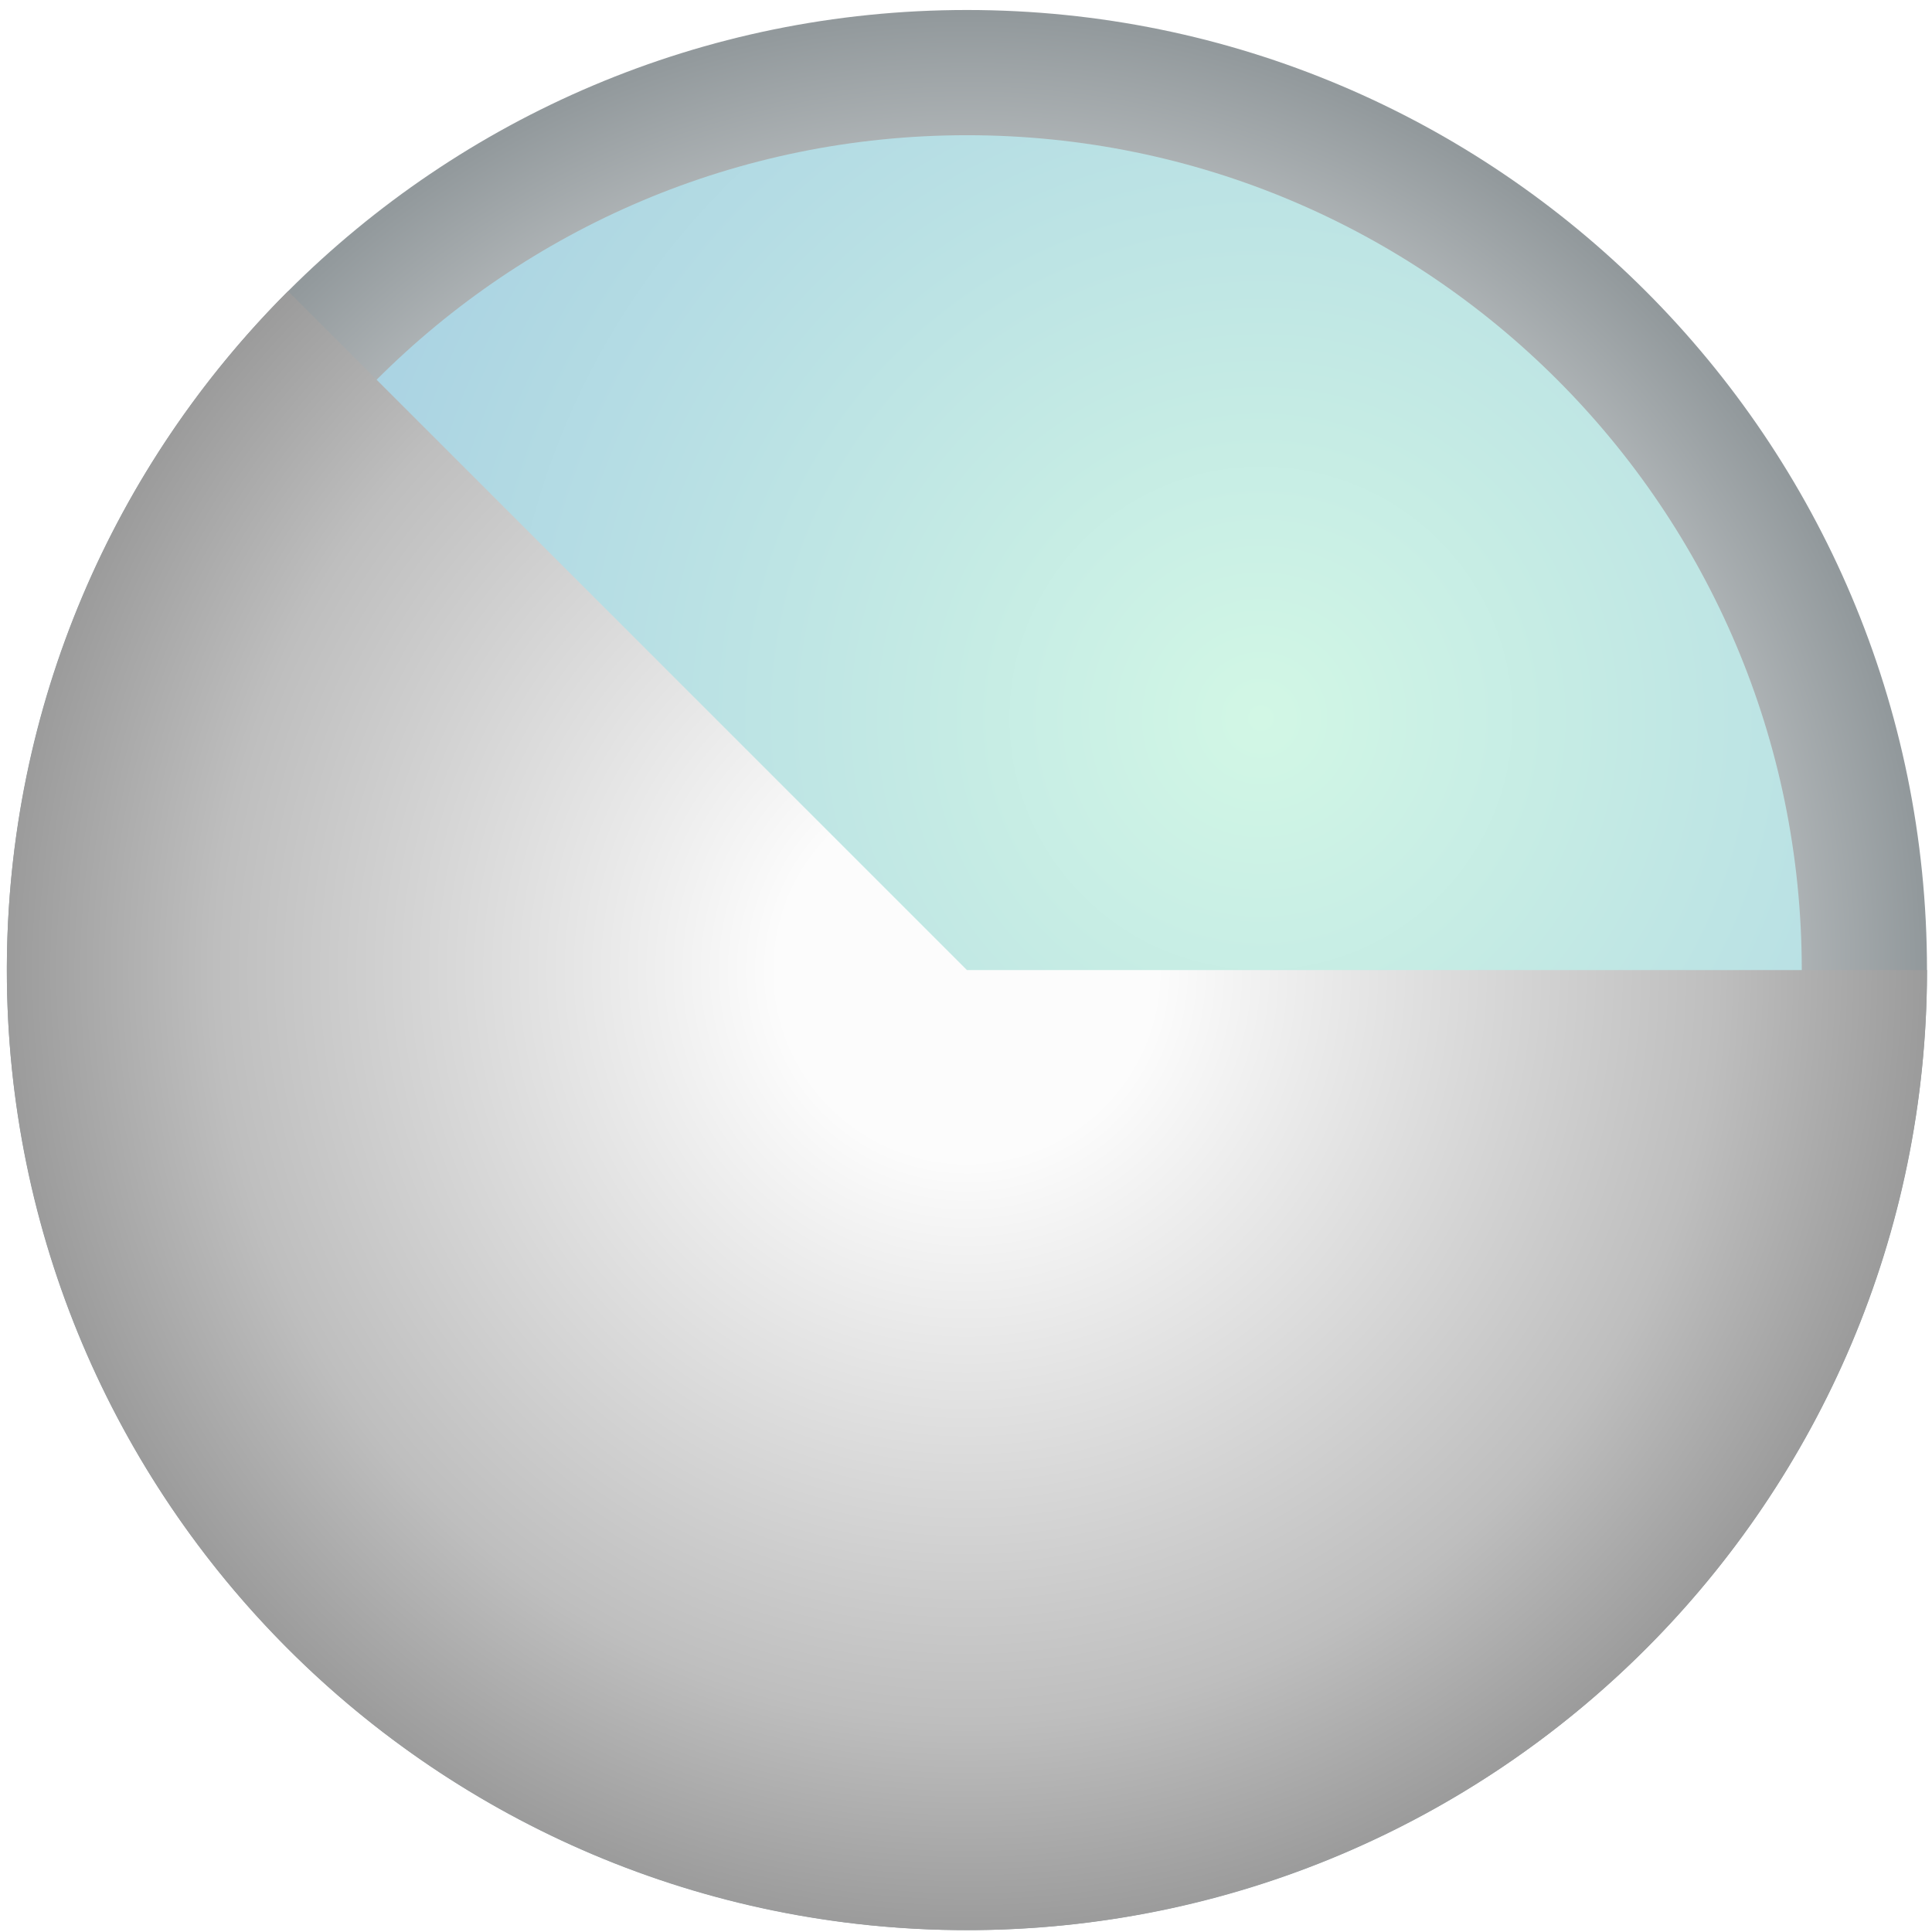
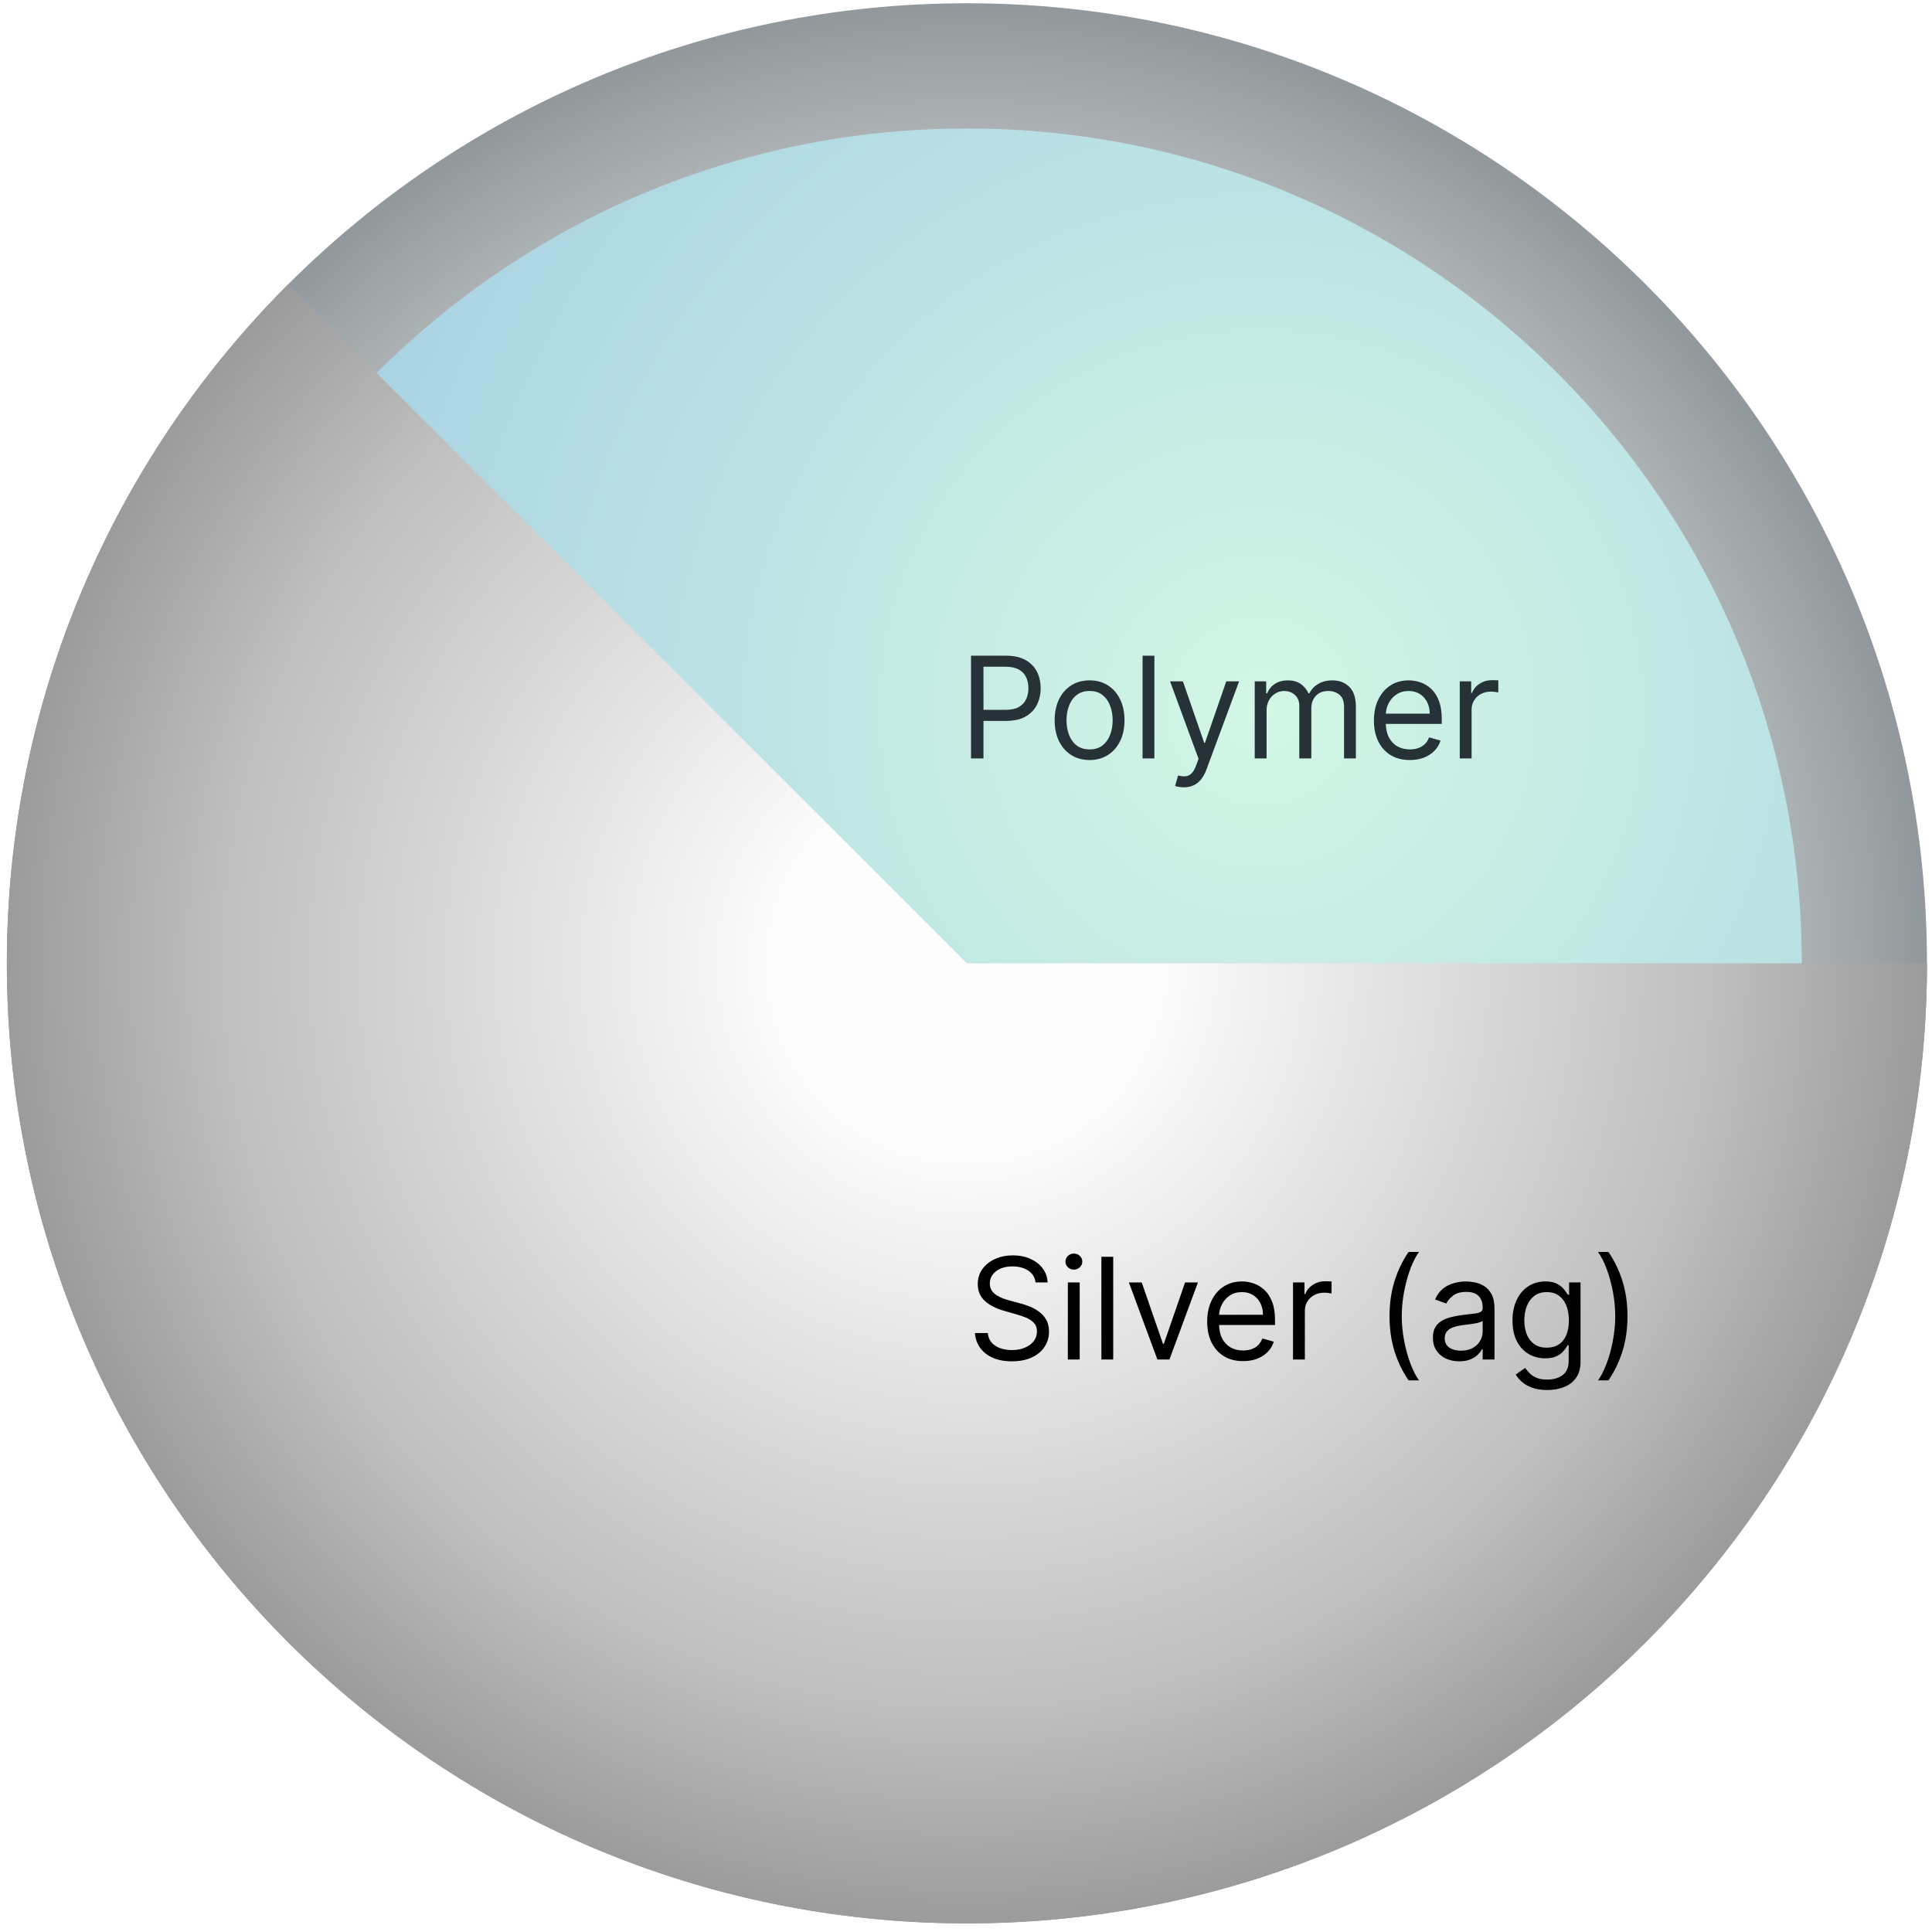
<svg xmlns="http://www.w3.org/2000/svg" width="163" height="163" viewBox="0 0 163 163" fill="none">
-   <circle cx="81.578" cy="81.843" r="81" fill="url(#paint0_radial_30_148)" />
-   <circle cx="81.578" cy="81.843" r="70.435" fill="url(#paint1_radial_30_148)" />
-   <path d="M162.578 81.843C162.578 95.163 159.293 108.278 153.014 120.026C146.734 131.774 137.655 141.791 126.579 149.192C115.504 156.592 102.774 161.147 89.517 162.453C76.261 163.758 62.887 161.775 50.581 156.677C38.274 151.579 27.415 143.526 18.964 133.229C10.514 122.932 4.733 110.71 2.135 97.645C-0.464 84.581 0.199 71.077 4.066 58.33C7.933 45.583 14.883 33.986 24.302 24.567L81.578 81.843H162.578Z" fill="url(#paint2_radial_30_148)" />
+   <circle cx="81.578" cy="81.274" r="81" fill="url(#paint0_radial_666_3526)" />
+   <circle cx="81.578" cy="81.274" r="70.435" fill="url(#paint1_radial_666_3526)" />
+   <path d="M162.578 81.274C162.578 94.595 159.293 107.71 153.014 119.458C146.734 131.205 137.655 141.223 126.579 148.623C115.504 156.024 102.774 160.579 89.517 161.884C76.261 163.19 62.887 161.206 50.581 156.109C38.274 151.011 27.415 142.957 18.964 132.66C10.514 122.363 4.733 110.141 2.135 97.077C-0.464 84.012 0.199 70.508 4.066 57.761C7.933 45.014 14.883 33.418 24.302 23.999L81.578 81.274H162.578Z" fill="url(#paint2_radial_666_3526)" />
+   <path d="M81.924 63.987V55.319H84.853C85.533 55.319 86.089 55.441 86.52 55.687C86.955 55.929 87.277 56.258 87.486 56.673C87.694 57.088 87.799 57.551 87.799 58.061C87.799 58.572 87.694 59.036 87.486 59.454C87.28 59.872 86.961 60.205 86.529 60.453C86.097 60.699 85.544 60.821 84.87 60.821H82.77V59.89H84.836C85.302 59.89 85.675 59.81 85.958 59.649C86.24 59.488 86.444 59.271 86.571 58.997C86.701 58.72 86.766 58.408 86.766 58.061C86.766 57.714 86.701 57.404 86.571 57.13C86.444 56.856 86.238 56.642 85.953 56.487C85.668 56.329 85.29 56.25 84.819 56.25H82.974V63.987H81.924ZM91.926 64.123C91.339 64.123 90.824 63.983 90.381 63.704C89.941 63.424 89.596 63.033 89.348 62.531C89.103 62.029 88.98 61.442 88.98 60.77C88.98 60.093 89.103 59.502 89.348 58.997C89.596 58.492 89.941 58.099 90.381 57.82C90.824 57.541 91.339 57.401 91.926 57.401C92.513 57.401 93.026 57.541 93.466 57.82C93.909 58.099 94.254 58.492 94.499 58.997C94.748 59.502 94.872 60.093 94.872 60.77C94.872 61.442 94.748 62.029 94.499 62.531C94.254 63.033 93.909 63.424 93.466 63.704C93.026 63.983 92.513 64.123 91.926 64.123ZM91.926 63.225C92.372 63.225 92.738 63.111 93.026 62.883C93.314 62.654 93.527 62.353 93.665 61.981C93.804 61.608 93.873 61.205 93.873 60.77C93.873 60.336 93.804 59.931 93.665 59.556C93.527 59.18 93.314 58.877 93.026 58.646C92.738 58.414 92.372 58.298 91.926 58.298C91.48 58.298 91.113 58.414 90.825 58.646C90.537 58.877 90.324 59.18 90.186 59.556C90.048 59.931 89.979 60.336 89.979 60.77C89.979 61.205 90.048 61.608 90.186 61.981C90.324 62.353 90.537 62.654 90.825 62.883C91.113 63.111 91.48 63.225 91.926 63.225ZM97.395 55.319V63.987H96.397V55.319H97.395ZM99.868 66.425C99.699 66.425 99.548 66.411 99.416 66.383C99.283 66.358 99.191 66.332 99.141 66.307L99.394 65.426C99.637 65.489 99.852 65.511 100.038 65.494C100.224 65.477 100.389 65.394 100.533 65.244C100.68 65.098 100.814 64.859 100.935 64.529L101.121 64.021L98.717 57.486H99.801L101.595 62.667H101.663L103.458 57.486H104.541L101.782 64.935C101.658 65.271 101.504 65.549 101.32 65.769C101.137 65.992 100.924 66.157 100.681 66.264C100.441 66.372 100.17 66.425 99.868 66.425ZM105.86 63.987V57.486H106.825V58.502H106.91C107.045 58.155 107.264 57.885 107.566 57.693C107.868 57.498 108.23 57.401 108.654 57.401C109.083 57.401 109.439 57.498 109.724 57.693C110.012 57.885 110.237 58.155 110.397 58.502H110.465C110.632 58.166 110.881 57.899 111.214 57.702C111.547 57.501 111.947 57.401 112.412 57.401C112.994 57.401 113.469 57.583 113.839 57.947C114.208 58.308 114.393 58.871 114.393 59.636V63.987H113.394V59.636C113.394 59.156 113.263 58.813 113.001 58.608C112.738 58.401 112.429 58.298 112.074 58.298C111.617 58.298 111.262 58.437 111.011 58.713C110.76 58.987 110.635 59.334 110.635 59.755V63.987H109.619V59.534C109.619 59.165 109.499 58.867 109.259 58.641C109.019 58.413 108.71 58.298 108.332 58.298C108.072 58.298 107.83 58.368 107.604 58.506C107.381 58.644 107.2 58.836 107.062 59.081C106.927 59.324 106.859 59.605 106.859 59.924V63.987H105.86ZM118.946 64.123C118.319 64.123 117.779 63.984 117.324 63.708C116.873 63.429 116.524 63.039 116.279 62.54C116.036 62.037 115.915 61.453 115.915 60.787C115.915 60.121 116.036 59.534 116.279 59.026C116.524 58.516 116.866 58.118 117.303 57.833C117.743 57.545 118.257 57.401 118.844 57.401C119.183 57.401 119.517 57.458 119.847 57.57C120.177 57.683 120.478 57.867 120.749 58.121C121.02 58.372 121.235 58.705 121.396 59.12C121.557 59.534 121.638 60.045 121.638 60.652V61.075H116.626V60.212H120.622C120.622 59.845 120.548 59.517 120.402 59.23C120.258 58.942 120.052 58.715 119.784 58.548C119.518 58.382 119.205 58.298 118.844 58.298C118.446 58.298 118.102 58.397 117.811 58.595C117.523 58.789 117.302 59.043 117.147 59.357C116.991 59.67 116.914 60.006 116.914 60.364V60.94C116.914 61.431 116.998 61.847 117.168 62.188C117.34 62.527 117.578 62.785 117.883 62.963C118.188 63.138 118.542 63.225 118.946 63.225C119.208 63.225 119.445 63.189 119.657 63.115C119.871 63.039 120.056 62.926 120.211 62.777C120.366 62.624 120.486 62.435 120.571 62.209L121.536 62.48C121.434 62.808 121.264 63.096 121.024 63.344C120.784 63.589 120.488 63.781 120.135 63.92C119.782 64.055 119.386 64.123 118.946 64.123ZM123.157 63.987V57.486H124.122V58.468H124.19C124.308 58.146 124.523 57.885 124.833 57.685C125.144 57.484 125.494 57.384 125.883 57.384C125.956 57.384 126.048 57.386 126.158 57.388C126.268 57.391 126.351 57.395 126.408 57.401V58.417C126.374 58.408 126.296 58.396 126.175 58.379C126.057 58.359 125.931 58.349 125.798 58.349C125.482 58.349 125.2 58.416 124.952 58.548C124.706 58.678 124.512 58.859 124.368 59.09C124.227 59.319 124.156 59.58 124.156 59.873V63.987H123.157Z" fill="#263238" />
+   <path d="M87.368 108.199C87.318 107.77 87.112 107.437 86.751 107.2C86.389 106.963 85.946 106.844 85.421 106.844C85.038 106.844 84.702 106.907 84.414 107.031C84.129 107.155 83.906 107.326 83.745 107.543C83.587 107.76 83.508 108.007 83.508 108.284C83.508 108.515 83.563 108.714 83.673 108.88C83.786 109.044 83.93 109.181 84.105 109.291C84.28 109.398 84.463 109.487 84.655 109.558C84.847 109.625 85.024 109.68 85.184 109.723L86.065 109.96C86.291 110.019 86.542 110.101 86.818 110.205C87.098 110.31 87.364 110.452 87.618 110.633C87.875 110.811 88.087 111.039 88.253 111.318C88.42 111.598 88.503 111.941 88.503 112.347C88.503 112.815 88.38 113.239 88.135 113.617C87.892 113.995 87.536 114.296 87.068 114.518C86.602 114.741 86.037 114.853 85.371 114.853C84.75 114.853 84.212 114.753 83.758 114.552C83.306 114.352 82.951 114.073 82.691 113.714C82.435 113.356 82.289 112.94 82.255 112.466H83.339C83.367 112.793 83.477 113.064 83.669 113.278C83.864 113.49 84.109 113.648 84.406 113.752C84.705 113.854 85.026 113.905 85.371 113.905C85.771 113.905 86.131 113.84 86.45 113.71C86.769 113.577 87.021 113.394 87.208 113.16C87.394 112.923 87.487 112.646 87.487 112.33C87.487 112.042 87.407 111.808 87.246 111.627C87.085 111.447 86.873 111.3 86.611 111.187C86.348 111.074 86.065 110.976 85.76 110.891L84.693 110.586C84.016 110.391 83.48 110.114 83.085 109.752C82.69 109.391 82.492 108.918 82.492 108.334C82.492 107.849 82.624 107.426 82.886 107.065C83.151 106.701 83.507 106.418 83.953 106.218C84.401 106.015 84.902 105.913 85.455 105.913C86.014 105.913 86.511 106.013 86.945 106.214C87.38 106.411 87.724 106.682 87.978 107.026C88.235 107.371 88.37 107.762 88.384 108.199H87.368ZM90.093 114.7V108.199H91.092V114.7H90.093ZM90.601 107.115C90.407 107.115 90.239 107.049 90.098 106.916C89.959 106.784 89.89 106.624 89.89 106.438C89.89 106.252 89.959 106.092 90.098 105.96C90.239 105.827 90.407 105.761 90.601 105.761C90.796 105.761 90.963 105.827 91.101 105.96C91.242 106.092 91.312 106.252 91.312 106.438C91.312 106.624 91.242 106.784 91.101 106.916C90.963 107.049 90.796 107.115 90.601 107.115ZM93.921 106.032V114.7H92.922V106.032H93.921ZM101.067 108.199L98.663 114.7H97.647L95.243 108.199H96.326L98.121 113.38H98.189L99.983 108.199H101.067ZM104.878 114.836C104.252 114.836 103.712 114.698 103.257 114.421C102.806 114.142 102.457 113.752 102.212 113.253C101.969 112.751 101.848 112.166 101.848 111.5C101.848 110.835 101.969 110.248 102.212 109.74C102.457 109.229 102.799 108.831 103.236 108.546C103.676 108.258 104.19 108.114 104.777 108.114C105.115 108.114 105.45 108.171 105.78 108.284C106.11 108.396 106.411 108.58 106.682 108.834C106.952 109.085 107.168 109.418 107.329 109.833C107.49 110.248 107.57 110.758 107.57 111.365V111.788H102.559V110.925H106.555C106.555 110.558 106.481 110.231 106.334 109.943C106.191 109.655 105.985 109.428 105.716 109.261C105.451 109.095 105.138 109.012 104.777 109.012C104.379 109.012 104.035 109.11 103.744 109.308C103.456 109.503 103.235 109.757 103.079 110.07C102.924 110.383 102.847 110.719 102.847 111.077V111.653C102.847 112.144 102.931 112.56 103.101 112.902C103.273 113.24 103.511 113.498 103.816 113.676C104.121 113.851 104.475 113.939 104.878 113.939C105.141 113.939 105.378 113.902 105.589 113.828C105.804 113.752 105.989 113.639 106.144 113.49C106.299 113.337 106.419 113.148 106.504 112.923L107.469 113.194C107.367 113.521 107.197 113.809 106.957 114.057C106.717 114.303 106.421 114.494 106.068 114.633C105.715 114.768 105.319 114.836 104.878 114.836ZM109.09 114.7V108.199H110.055V109.181H110.123C110.241 108.859 110.456 108.598 110.766 108.398C111.077 108.198 111.426 108.097 111.816 108.097C111.889 108.097 111.981 108.099 112.091 108.102C112.201 108.104 112.284 108.109 112.341 108.114V109.13C112.307 109.122 112.229 109.109 112.108 109.092C111.989 109.072 111.864 109.062 111.731 109.062C111.415 109.062 111.133 109.129 110.885 109.261C110.639 109.391 110.444 109.572 110.301 109.803C110.159 110.032 110.089 110.293 110.089 110.586V114.7H109.09ZM117.233 111.043C117.233 109.977 117.371 108.996 117.648 108.102C117.927 107.204 118.325 106.379 118.841 105.625H119.722C119.518 105.905 119.328 106.249 119.15 106.658C118.975 107.065 118.821 107.512 118.689 108C118.556 108.485 118.452 108.988 118.376 109.507C118.302 110.026 118.266 110.538 118.266 111.043C118.266 111.715 118.33 112.396 118.46 113.088C118.59 113.779 118.765 114.421 118.985 115.014C119.205 115.606 119.451 116.089 119.722 116.461H118.841C118.325 115.708 117.927 114.884 117.648 113.989C117.371 113.092 117.233 112.11 117.233 111.043ZM123.109 114.853C122.697 114.853 122.323 114.775 121.987 114.62C121.651 114.462 121.385 114.235 121.187 113.939C120.99 113.639 120.891 113.278 120.891 112.855C120.891 112.482 120.964 112.181 121.111 111.949C121.258 111.715 121.454 111.532 121.699 111.399C121.945 111.266 122.216 111.167 122.512 111.103C122.811 111.035 123.112 110.981 123.414 110.942C123.809 110.891 124.129 110.853 124.374 110.827C124.623 110.799 124.803 110.753 124.916 110.688C125.032 110.623 125.09 110.51 125.09 110.349V110.315C125.09 109.898 124.976 109.573 124.747 109.342C124.521 109.11 124.178 108.995 123.718 108.995C123.241 108.995 122.868 109.099 122.597 109.308C122.326 109.517 122.135 109.74 122.025 109.977L121.077 109.638C121.246 109.243 121.472 108.935 121.754 108.715C122.039 108.492 122.35 108.337 122.686 108.25C123.024 108.159 123.357 108.114 123.685 108.114C123.893 108.114 124.133 108.14 124.404 108.19C124.678 108.238 124.942 108.339 125.196 108.491C125.452 108.643 125.665 108.873 125.835 109.181C126.004 109.489 126.089 109.9 126.089 110.417V114.7H125.09V113.82H125.039C124.971 113.961 124.858 114.112 124.7 114.273C124.542 114.434 124.332 114.571 124.07 114.684C123.807 114.796 123.487 114.853 123.109 114.853ZM123.261 113.955C123.656 113.955 123.989 113.878 124.26 113.723C124.534 113.567 124.74 113.367 124.878 113.122C125.019 112.876 125.09 112.618 125.09 112.347V111.433C125.047 111.484 124.954 111.53 124.81 111.572C124.669 111.612 124.506 111.647 124.319 111.678C124.136 111.706 123.957 111.732 123.782 111.754C123.61 111.774 123.47 111.791 123.363 111.805C123.103 111.839 122.861 111.894 122.635 111.97C122.412 112.044 122.231 112.155 122.093 112.305C121.958 112.451 121.89 112.652 121.89 112.906C121.89 113.253 122.018 113.515 122.275 113.693C122.535 113.868 122.863 113.955 123.261 113.955ZM130.536 117.274C130.054 117.274 129.639 117.212 129.292 117.088C128.945 116.966 128.656 116.806 128.424 116.605C128.196 116.408 128.014 116.196 127.878 115.97L128.674 115.412C128.764 115.53 128.878 115.666 129.017 115.818C129.155 115.973 129.344 116.107 129.584 116.22C129.827 116.336 130.144 116.394 130.536 116.394C131.061 116.394 131.494 116.267 131.836 116.013C132.177 115.759 132.348 115.361 132.348 114.819V113.498H132.263C132.19 113.617 132.085 113.764 131.95 113.939C131.817 114.111 131.626 114.264 131.374 114.4C131.126 114.533 130.79 114.599 130.367 114.599C129.842 114.599 129.371 114.475 128.953 114.226C128.538 113.978 128.21 113.617 127.967 113.143C127.727 112.669 127.607 112.093 127.607 111.416C127.607 110.75 127.724 110.17 127.959 109.676C128.193 109.18 128.519 108.796 128.936 108.525C129.354 108.251 129.836 108.114 130.384 108.114C130.807 108.114 131.143 108.185 131.391 108.326C131.642 108.464 131.834 108.622 131.967 108.8C132.102 108.975 132.207 109.119 132.28 109.232H132.382V108.199H133.347V114.887C133.347 115.445 133.22 115.9 132.966 116.25C132.715 116.602 132.376 116.861 131.95 117.024C131.527 117.191 131.056 117.274 130.536 117.274ZM130.502 113.702C130.903 113.702 131.242 113.61 131.518 113.426C131.795 113.243 132.005 112.979 132.149 112.635C132.293 112.291 132.365 111.879 132.365 111.399C132.365 110.93 132.294 110.517 132.153 110.159C132.012 109.8 131.803 109.52 131.527 109.316C131.25 109.113 130.909 109.012 130.502 109.012C130.079 109.012 129.726 109.119 129.444 109.333C129.165 109.548 128.955 109.836 128.814 110.197C128.675 110.558 128.606 110.959 128.606 111.399C128.606 111.85 128.677 112.25 128.818 112.597C128.962 112.941 129.173 113.212 129.453 113.409C129.735 113.604 130.085 113.702 130.502 113.702ZM137.309 111.043C137.309 112.11 137.169 113.092 136.89 113.989C136.613 114.884 136.217 115.708 135.7 116.461H134.82C135.023 116.182 135.212 115.838 135.387 115.428C135.565 115.022 135.72 114.576 135.853 114.091C135.985 113.603 136.088 113.099 136.162 112.58C136.238 112.058 136.276 111.546 136.276 111.043C136.276 110.372 136.211 109.69 136.081 108.999C135.951 108.308 135.776 107.666 135.556 107.073C135.336 106.48 135.091 105.998 134.82 105.625H135.7C136.217 106.379 136.613 107.204 136.89 108.102C137.169 108.996 137.309 109.977 137.309 111.043Z" fill="black" />
  <defs>
-     <radialGradient id="paint0_radial_30_148" cx="0" cy="0" r="1" gradientUnits="userSpaceOnUse" gradientTransform="translate(81.5781 81.8428) rotate(90) scale(81)">
+     <radialGradient id="paint0_radial_666_3526" cx="0" cy="0" r="1" gradientUnits="userSpaceOnUse" gradientTransform="translate(81.5781 81.2744) rotate(90) scale(81)">
      <stop offset="0.469" stop-color="white" />
      <stop offset="1" stop-color="#92999C" />
    </radialGradient>
-     <radialGradient id="paint1_radial_30_148" cx="0" cy="0" r="1" gradientUnits="userSpaceOnUse" gradientTransform="translate(106.27 60.3514) rotate(130.515) scale(85.0642)">
+     <radialGradient id="paint1_radial_666_3526" cx="0" cy="0" r="1" gradientUnits="userSpaceOnUse" gradientTransform="translate(106.27 59.783) rotate(130.515) scale(85.0642)">
      <stop stop-color="#D2F7E5" />
      <stop offset="1" stop-color="#A8D1E3" />
    </radialGradient>
-     <radialGradient id="paint2_radial_30_148" cx="0" cy="0" r="1" gradientUnits="userSpaceOnUse" gradientTransform="translate(81.5781 81.8428) rotate(90) scale(81)">
+     <radialGradient id="paint2_radial_666_3526" cx="0" cy="0" r="1" gradientUnits="userSpaceOnUse" gradientTransform="translate(81.5781 81.2744) rotate(90) scale(81)">
      <stop offset="0.198" stop-color="#FCFCFC" />
      <stop offset="0.786" stop-color="#BEBEBE" />
      <stop offset="1" stop-color="#9C9C9C" />
    </radialGradient>
  </defs>
</svg>
